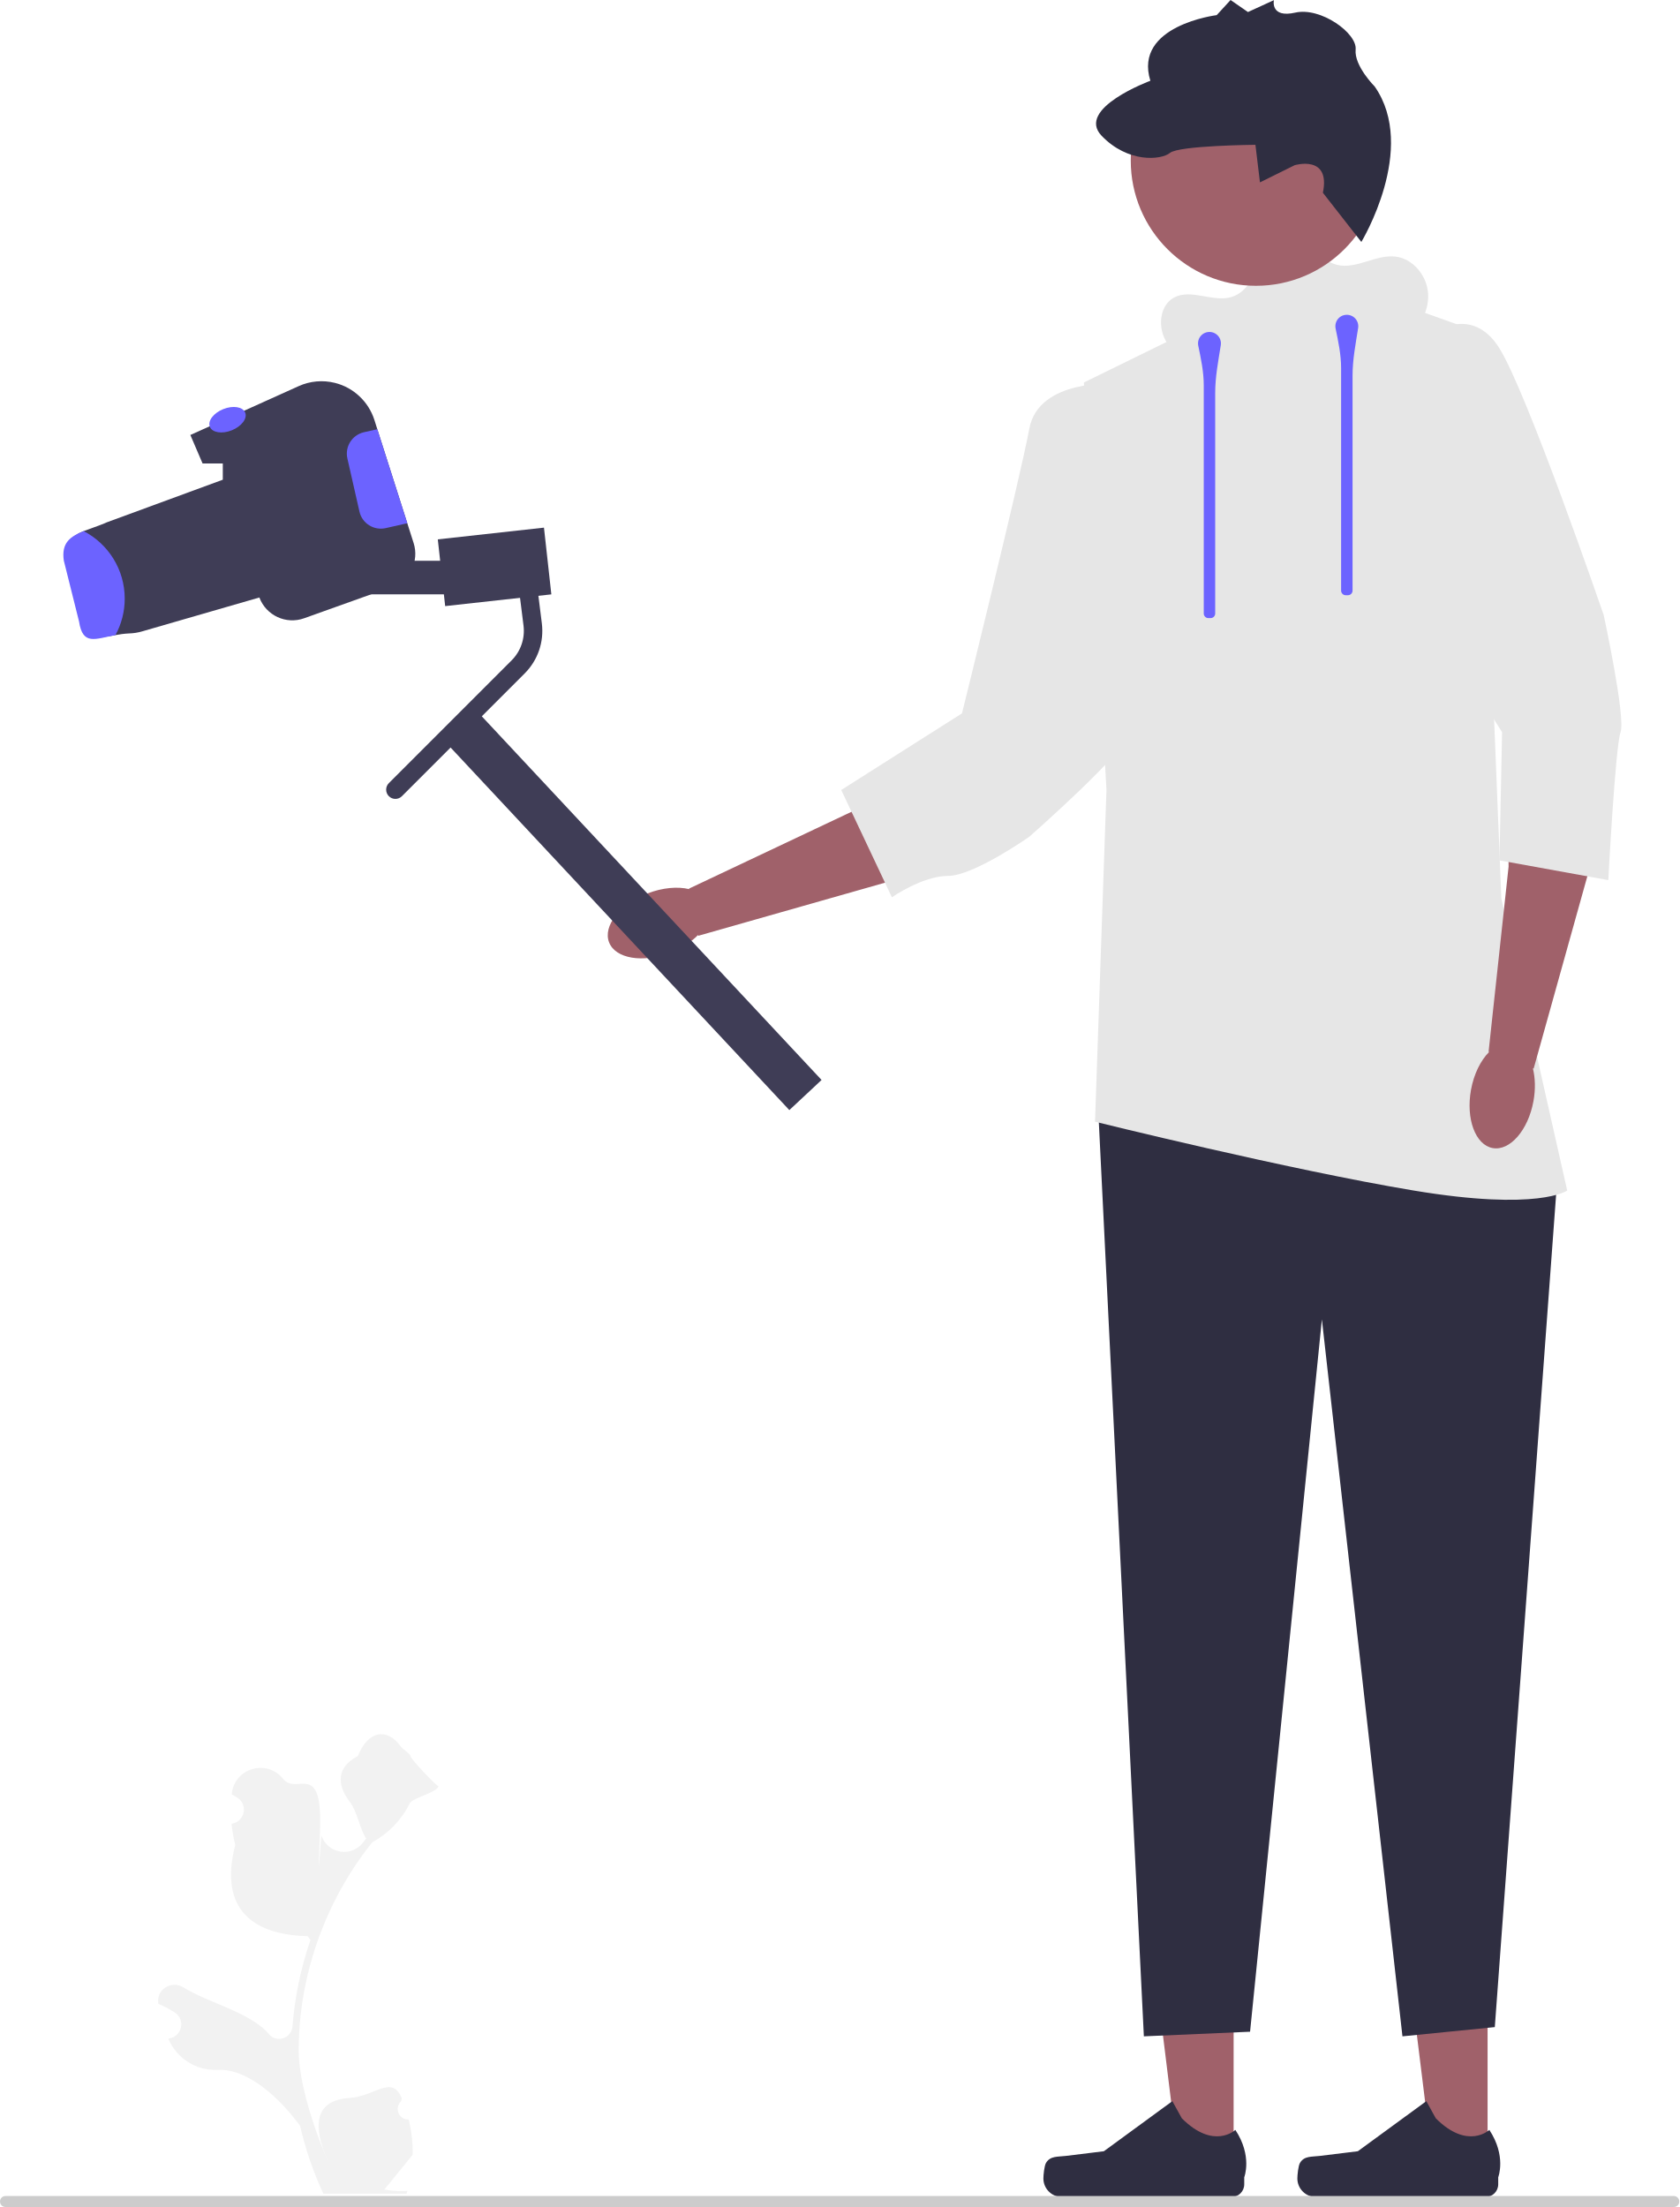
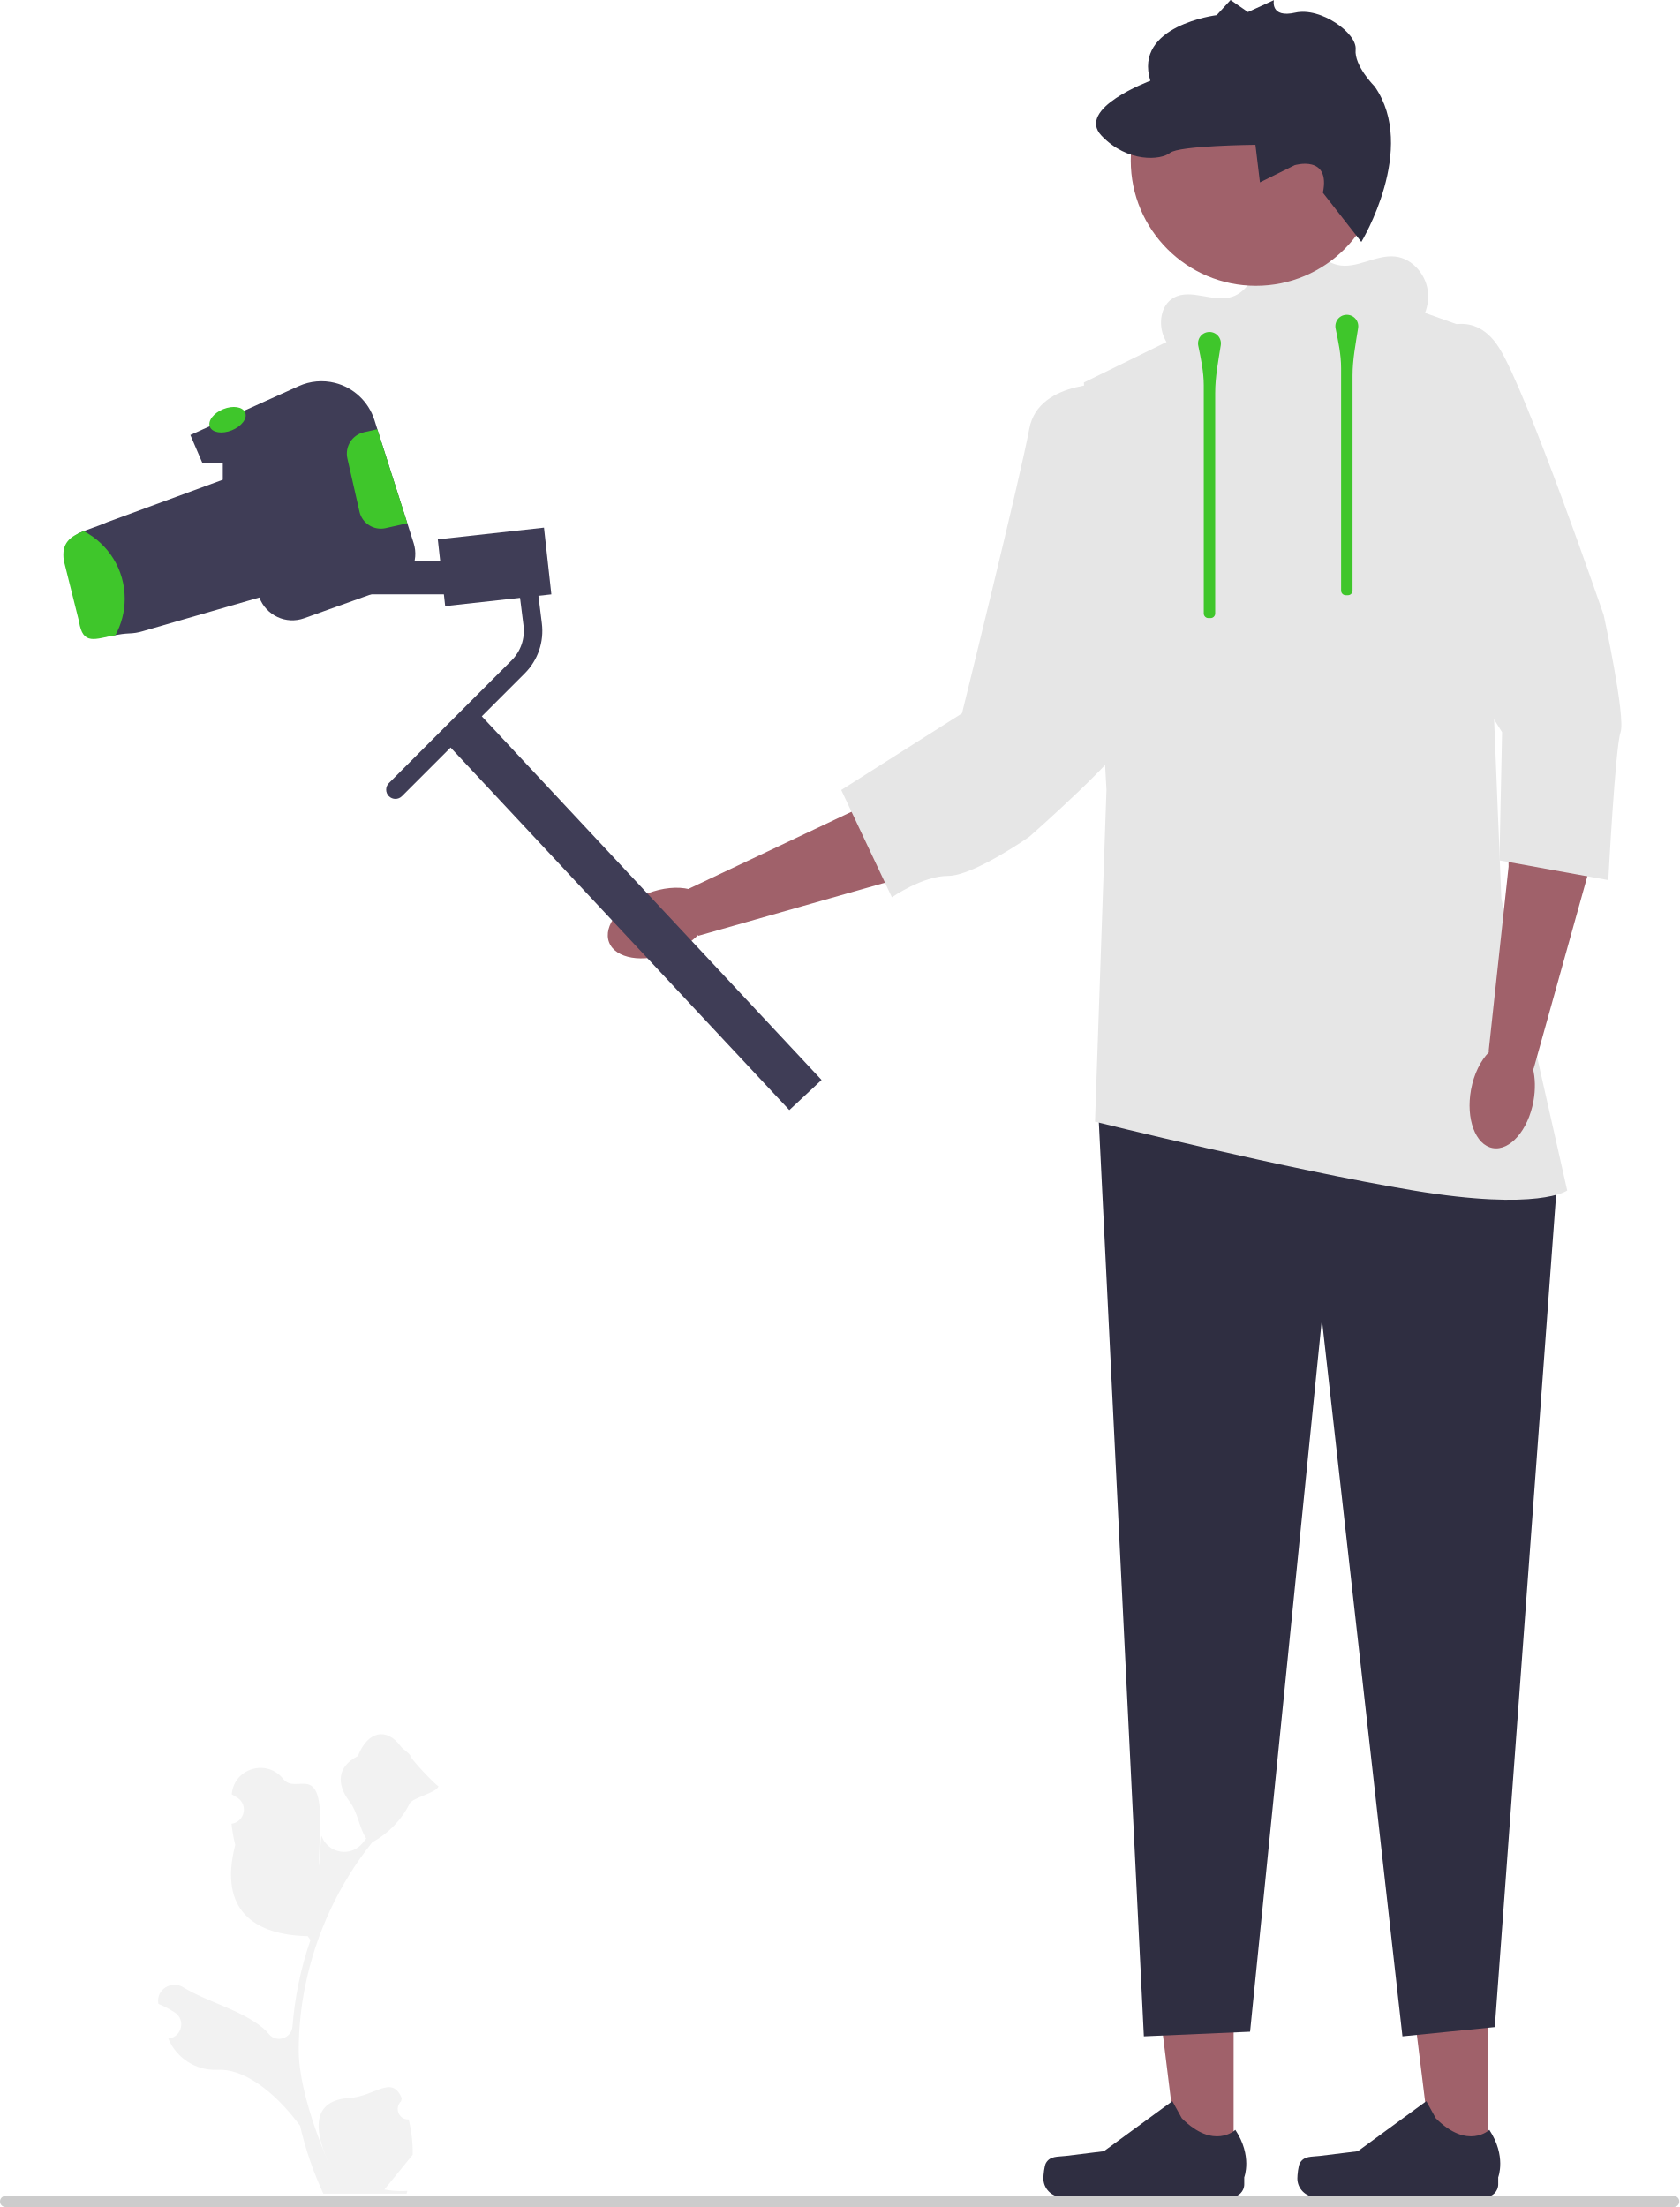
<svg xmlns="http://www.w3.org/2000/svg" width="363.67" height="477.96" viewBox="0 0 363.67 477.96">
  <g>
    <polygon points="267.152 468.688 255.293 468.687 249.652 422.944 267.155 422.945 267.152 468.688" fill="#a0616a" />
    <path d="M226.522,468.419h0c-.369,.622-.564,2.629-.564,3.352h0c0,2.223,1.802,4.025,4.025,4.025h36.726c1.516,0,2.746-1.229,2.746-2.746v-1.529s1.817-4.596-1.924-10.26c0,0-4.649,4.435-11.596-2.512l-2.049-3.711-14.829,10.845-8.219,1.012c-1.798,.221-3.392-.034-4.317,1.523h-0Z" fill="#2f2e41" />
  </g>
  <g>
    <polygon points="322.152 468.688 310.293 468.687 304.652 422.944 322.155 422.945 322.152 468.688" fill="#a0616a" />
    <path d="M281.522,468.419h0c-.369,.622-.564,2.629-.564,3.352h0c0,2.223,1.802,4.025,4.025,4.025h36.726c1.516,0,2.746-1.229,2.746-2.746v-1.529s1.817-4.596-1.924-10.26c0,0-4.649,4.435-11.596-2.512l-2.049-3.711-14.829,10.845-8.219,1.012c-1.798,.221-3.392-.034-4.317,1.523h-0Z" fill="#2f2e41" />
  </g>
  <path d="M258.636,80.159c-2.55-1.984-5.196-4.088-6.514-7.038s-.792-6.995,2.006-8.61c3.768-2.174,8.707,1.166,12.812-.272,2.787-.977,4.36-3.836,5.876-6.371s3.647-5.211,6.598-5.341c3.809-.168,6.466,3.944,10.173,4.838,4.155,1.002,8.31-2.268,12.559-1.803,3.9,.427,6.938,4.211,7.131,8.13s-2.076,7.7-5.271,9.976c-4.362,3.108-9.998,3.617-15.338,4.024l-30.058,2.29" fill="#e6e6e6" />
  <circle cx="271.993" cy="34.781" r="27.113" fill="#a0616a" />
  <path d="M286.486,41.743l8.327,10.654s12.279-20.229,2.888-33.669c0,0-4.472-4.464-4.122-8.003,.351-3.539-7.574-9.239-13.058-7.995-5.484,1.244-4.648-2.694-4.648-2.694l-5.616,2.571-3.763-2.607-3.005,3.277s-18.092,2.229-14.364,14.214c0,0-16.23,5.988-10.562,11.91,5.668,5.923,12.879,5.297,14.824,3.702s18.49-1.743,18.49-1.743l.981,8.139,7.517-3.723s7.828-2.352,6.111,5.967Z" fill="#2f2e41" />
  <path d="M85.625,173.014c-.512,0-1.023-.195-1.414-.586-.781-.781-.781-2.047,0-2.828l26.57-26.57c1.997-1.997,2.941-4.749,2.591-7.55l-1.311-10.483c-.137-1.096,.64-2.096,1.736-2.232,1.1-.141,2.095,.641,2.232,1.736l1.311,10.483c.505,4.036-.855,8-3.731,10.875l-26.57,26.57c-.39,.391-.902,.586-1.414,.586Z" fill="#3f3d56" />
  <rect x="95.539" y="115.494" width="23.133" height="14.541" transform="translate(-12.83826 12.50927) rotate(-6.30706)" fill="#3f3d56" />
  <rect x="76.371" y="121.443" width="23.133" height="7.27" fill="#3f3d56" />
  <path d="M84.88,127.095l-19.014,6.799c-3.912,1.41-8.236-.599-9.7-4.497l-25.268,7.305c-.985,.306-1.996,.452-2.967,.479-1.051,.053-2.023,.186-2.927,.359-4.404,.812-4.475,.729-5.286-4.54-.013-.106-3.973-11.894-4-12-.559-3.845-.533-4.816,2.407-5.987,1.331-.519,2.901-1.011,4.537-1.69,.16-.08,.319-.146,.492-.213l25.095-9.221v-3.513h-4.378l-2.648-6.174,23.458-10.578c2.462-1.118,5.229-1.357,7.85-.705,2.022,.506,3.845,1.517,5.309,2.901,1.477,1.384,2.595,3.127,3.233,5.109l.639,2.023,6.493,20.358,1.371,4.298c1.251,3.912-.825,8.103-4.697,9.487Z" fill="#3f3d56" />
  <polygon points="237.89 241.483 247.717 441 270.717 440 286.269 285.734 303.717 441 323.717 439 337.56 251.037 237.89 241.483" fill="#2f2e41" />
  <path d="M300.098,64.733c-16,1.62-29.476,5.47-39.725,5.531l-25.645,12.571,4.89,88.206-2.479,71.882s41.839,10.377,68.993,14.902,33.263,0,33.263,0l-14.262-63.237-4.957-122.696-20.078-7.16Z" fill="#e6e6e6" />
  <path d="M344.338,187.677l.63-49.07-18.836-5.181,.57,54.259-4.334,40.095,.113,.042c-1.817,1.827-3.291,4.743-3.918,8.19-1.145,6.29,.954,11.94,4.689,12.62,3.735,.68,7.691-3.868,8.836-10.158,.47-2.582,.386-5.049-.126-7.116l.168,.063,12.21-43.743Z" fill="#a0616a" />
  <path d="M194.898,190.236l42.181-25.081-5.415-18.77-45.98,28.814-36.459,17.237,.023,.118c-2.507-.596-5.763-.33-9.031,.934-5.963,2.307-9.686,7.047-8.316,10.588,1.37,3.54,7.314,4.54,13.277,2.233,2.448-.947,4.508-2.307,6.004-3.823l.034,.176,43.683-12.424Z" fill="#a0616a" />
  <path d="M310.081,72.329s8.548-6.537,14.583,3.017c6.034,9.554,22.628,57.827,22.628,57.827,0,0,4.799,22.125,3.657,25.394s-2.651,32.036-2.651,32.036l-23.576-4.276,.57-27.759-22.466-35.861,7.256-50.378Z" fill="#e6e6e6" />
  <path d="M241.516,83.087s-16.594-1.124-18.605,9.746-14.583,61.658-14.583,61.658l-26.148,16.594,10.97,23.236s6.63-4.631,12.161-4.631,17.6-8.483,17.6-8.483c0,0,21.664-19.04,21.664-22.559s-3.059-75.561-3.059-75.561Z" fill="#e6e6e6" />
  <rect x="132.032" y="141.771" width="9.554" height="110.214" transform="translate(-97.56539 146.417) rotate(-43.05446)" fill="#3f3d56" />
-   <ellipse cx="49.273" cy="90.894" rx="4.123" ry="2.474" transform="translate(-30.26654 24.84117) rotate(-21.83055)" fill="#6c63ff" />
-   <path d="M261.262,71.979c-.841,.219-1.524,.913-1.735,1.756-.099,.395-.102,.778-.029,1.133,.584,2.83,1.189,5.655,1.189,8.544v49.448c0,.552,.448,1,1,1h.479c.552,0,1-.448,1-1v-47.796c0-3.472,.669-6.88,1.209-10.309,.02-.125,.03-.253,.03-.384,0-1.585-1.488-2.822-3.143-2.393Z" fill="#6c63ff" />
-   <path d="M291.007,68.261c-.841,.218-1.524,.913-1.735,1.756-.099,.395-.103,.779-.029,1.133,.584,2.831,1.189,5.658,1.189,8.549v48.205c0,.552,.448,1,1,1h.479c.552,0,1-.448,1-1v-46.557c0-3.472,.669-6.879,1.209-10.309,.02-.125,.03-.253,.03-.384,0-1.585-1.487-2.822-3.142-2.393Z" fill="#6c63ff" />
+   <ellipse cx="49.273" cy="90.894" rx="4.123" ry="2.474" transform="translate(-30.26654 24.84117) rotate(-21.83055)" fill="#3fc62b" />
+   <path d="M261.262,71.979c-.841,.219-1.524,.913-1.735,1.756-.099,.395-.102,.778-.029,1.133,.584,2.83,1.189,5.655,1.189,8.544v49.448c0,.552,.448,1,1,1h.479c.552,0,1-.448,1-1v-47.796c0-3.472,.669-6.88,1.209-10.309,.02-.125,.03-.253,.03-.384,0-1.585-1.488-2.822-3.143-2.393Z" fill="#3fc62b" />
+   <path d="M291.007,68.261c-.841,.218-1.524,.913-1.735,1.756-.099,.395-.103,.779-.029,1.133,.584,2.831,1.189,5.658,1.189,8.549v48.205c0,.552,.448,1,1,1h.479c.552,0,1-.448,1-1v-46.557c0-3.472,.669-6.879,1.209-10.309,.02-.125,.03-.253,.03-.384,0-1.585-1.487-2.822-3.142-2.393Z" fill="#3fc62b" />
  <path d="M88.498,458.992c-2.066,.129-3.208-2.437-1.645-3.933l.155-.618c-.02-.049-.041-.098-.061-.148-2.094-4.993-5.844-.28-11.248,.055-7.947,.493-7.828,6.504-4.75,13.532,.836,1.908-6.259-13.486-6.259-23.82,0-2.597,.142-5.193,.433-7.783,.239-2.119,.568-4.224,.995-6.31,2.306-11.277,7.299-22.018,14.5-30.99,3.462-1.892,6.349-4.851,8.093-8.397,.626-1.279,6.009-2.359,6.242-3.761-.394,.052-6.377-6.244-6.08-6.612-.549-.833-1.532-1.247-2.131-2.06-2.982-4.043-7.091-3.337-9.236,2.157-4.582,2.313-4.627,6.148-1.815,9.837,1.789,2.347,2.035,5.522,3.604,8.035-.162,.207-.329,.407-.491,.614-.062,.08-.124,.159-.186,.239-2.533,3.278-7.592,2.438-9.003-1.457-.103-.284-.976,15.106-.319-.823s-5.072-7.82-7.972-11.493c-3.464-4.388-10.512-2.394-11.122,3.163-.006,.053-.012,.106-.017,.159,.429,.242,.849,.499,1.26,.771,2.339,1.547,1.53,5.174-1.242,5.601l-.063,.01c.155,1.544,.42,3.074,.807,4.579-3.701,14.312,4.286,19.527,15.693,19.764l.594,.846c-1.08,3.108-1.949,6.291-2.601,9.514-.614,2.99-1.04,6.013-1.279,9.049l-.01,.13c-.198,2.582-3.465,3.681-5.108,1.678-.418-.51-.846-.957-1.277-1.31-4.946-4.063-11.933-5.559-17.268-8.824-2.568-1.572-5.859,.459-5.411,3.437l.022,.143c.794,.323,1.569,.698,2.319,1.117,.429,.242,.85,.499,1.261,.771,2.34,1.548,1.53,5.175-1.243,5.601l-.063,.01c-.045,.006-.084,.013-.129,.019l.041,.097c1.784,4.196,6.047,6.914,10.6,6.665,5.359-.293,12.016,4.188,17.887,12.11l.006,0c1.163,5.064,2.861,10.011,5.044,14.726h18.02c.065-.2,.123-.407,.181-.607-1.666,.103-3.346,.006-4.986-.297,1.337-1.641,2.674-3.294,4.011-4.935,.032-.032,.058-.065,.084-.097,.678-.84,1.363-1.673,2.041-2.512l0-.001c.042-2.578-.267-5.147-.879-7.64l-.001-0Z" fill="#f2f2f2" />
  <path d="M0,476.77c0,.66,.53,1.19,1.19,1.19H362.48c.66,0,1.19-.53,1.19-1.19,0-.66-.53-1.19-1.19-1.19H1.19c-.66,0-1.19,.53-1.19,1.19Z" fill="#ccc" />
-   <path d="M27.011,129.647c0,2.853-.726,5.541-2.012,7.899-4.403,.808-7.075,2.325-7.883-2.952-.017-.099-3.282-13.094-3.298-13.192-.561-3.842,1.369-5.211,4.304-6.382,5.277,2.737,8.888,8.262,8.888,14.627Z" fill="#6c63ff" />
-   <path d="M88.206,113.31l-4.684,1.064c-2.555,.572-5.109-1.024-5.682-3.593l-2.608-11.483c-.585-2.568,1.025-5.109,3.593-5.695l2.887-.652,6.493,20.358Z" fill="#6c63ff" />
+   <path d="M27.011,129.647c0,2.853-.726,5.541-2.012,7.899-4.403,.808-7.075,2.325-7.883-2.952-.017-.099-3.282-13.094-3.298-13.192-.561-3.842,1.369-5.211,4.304-6.382,5.277,2.737,8.888,8.262,8.888,14.627Z" fill="#3fc62b" />
+   <path d="M88.206,113.31l-4.684,1.064c-2.555,.572-5.109-1.024-5.682-3.593l-2.608-11.483c-.585-2.568,1.025-5.109,3.593-5.695l2.887-.652,6.493,20.358Z" fill="#3fc62b" />
</svg>
